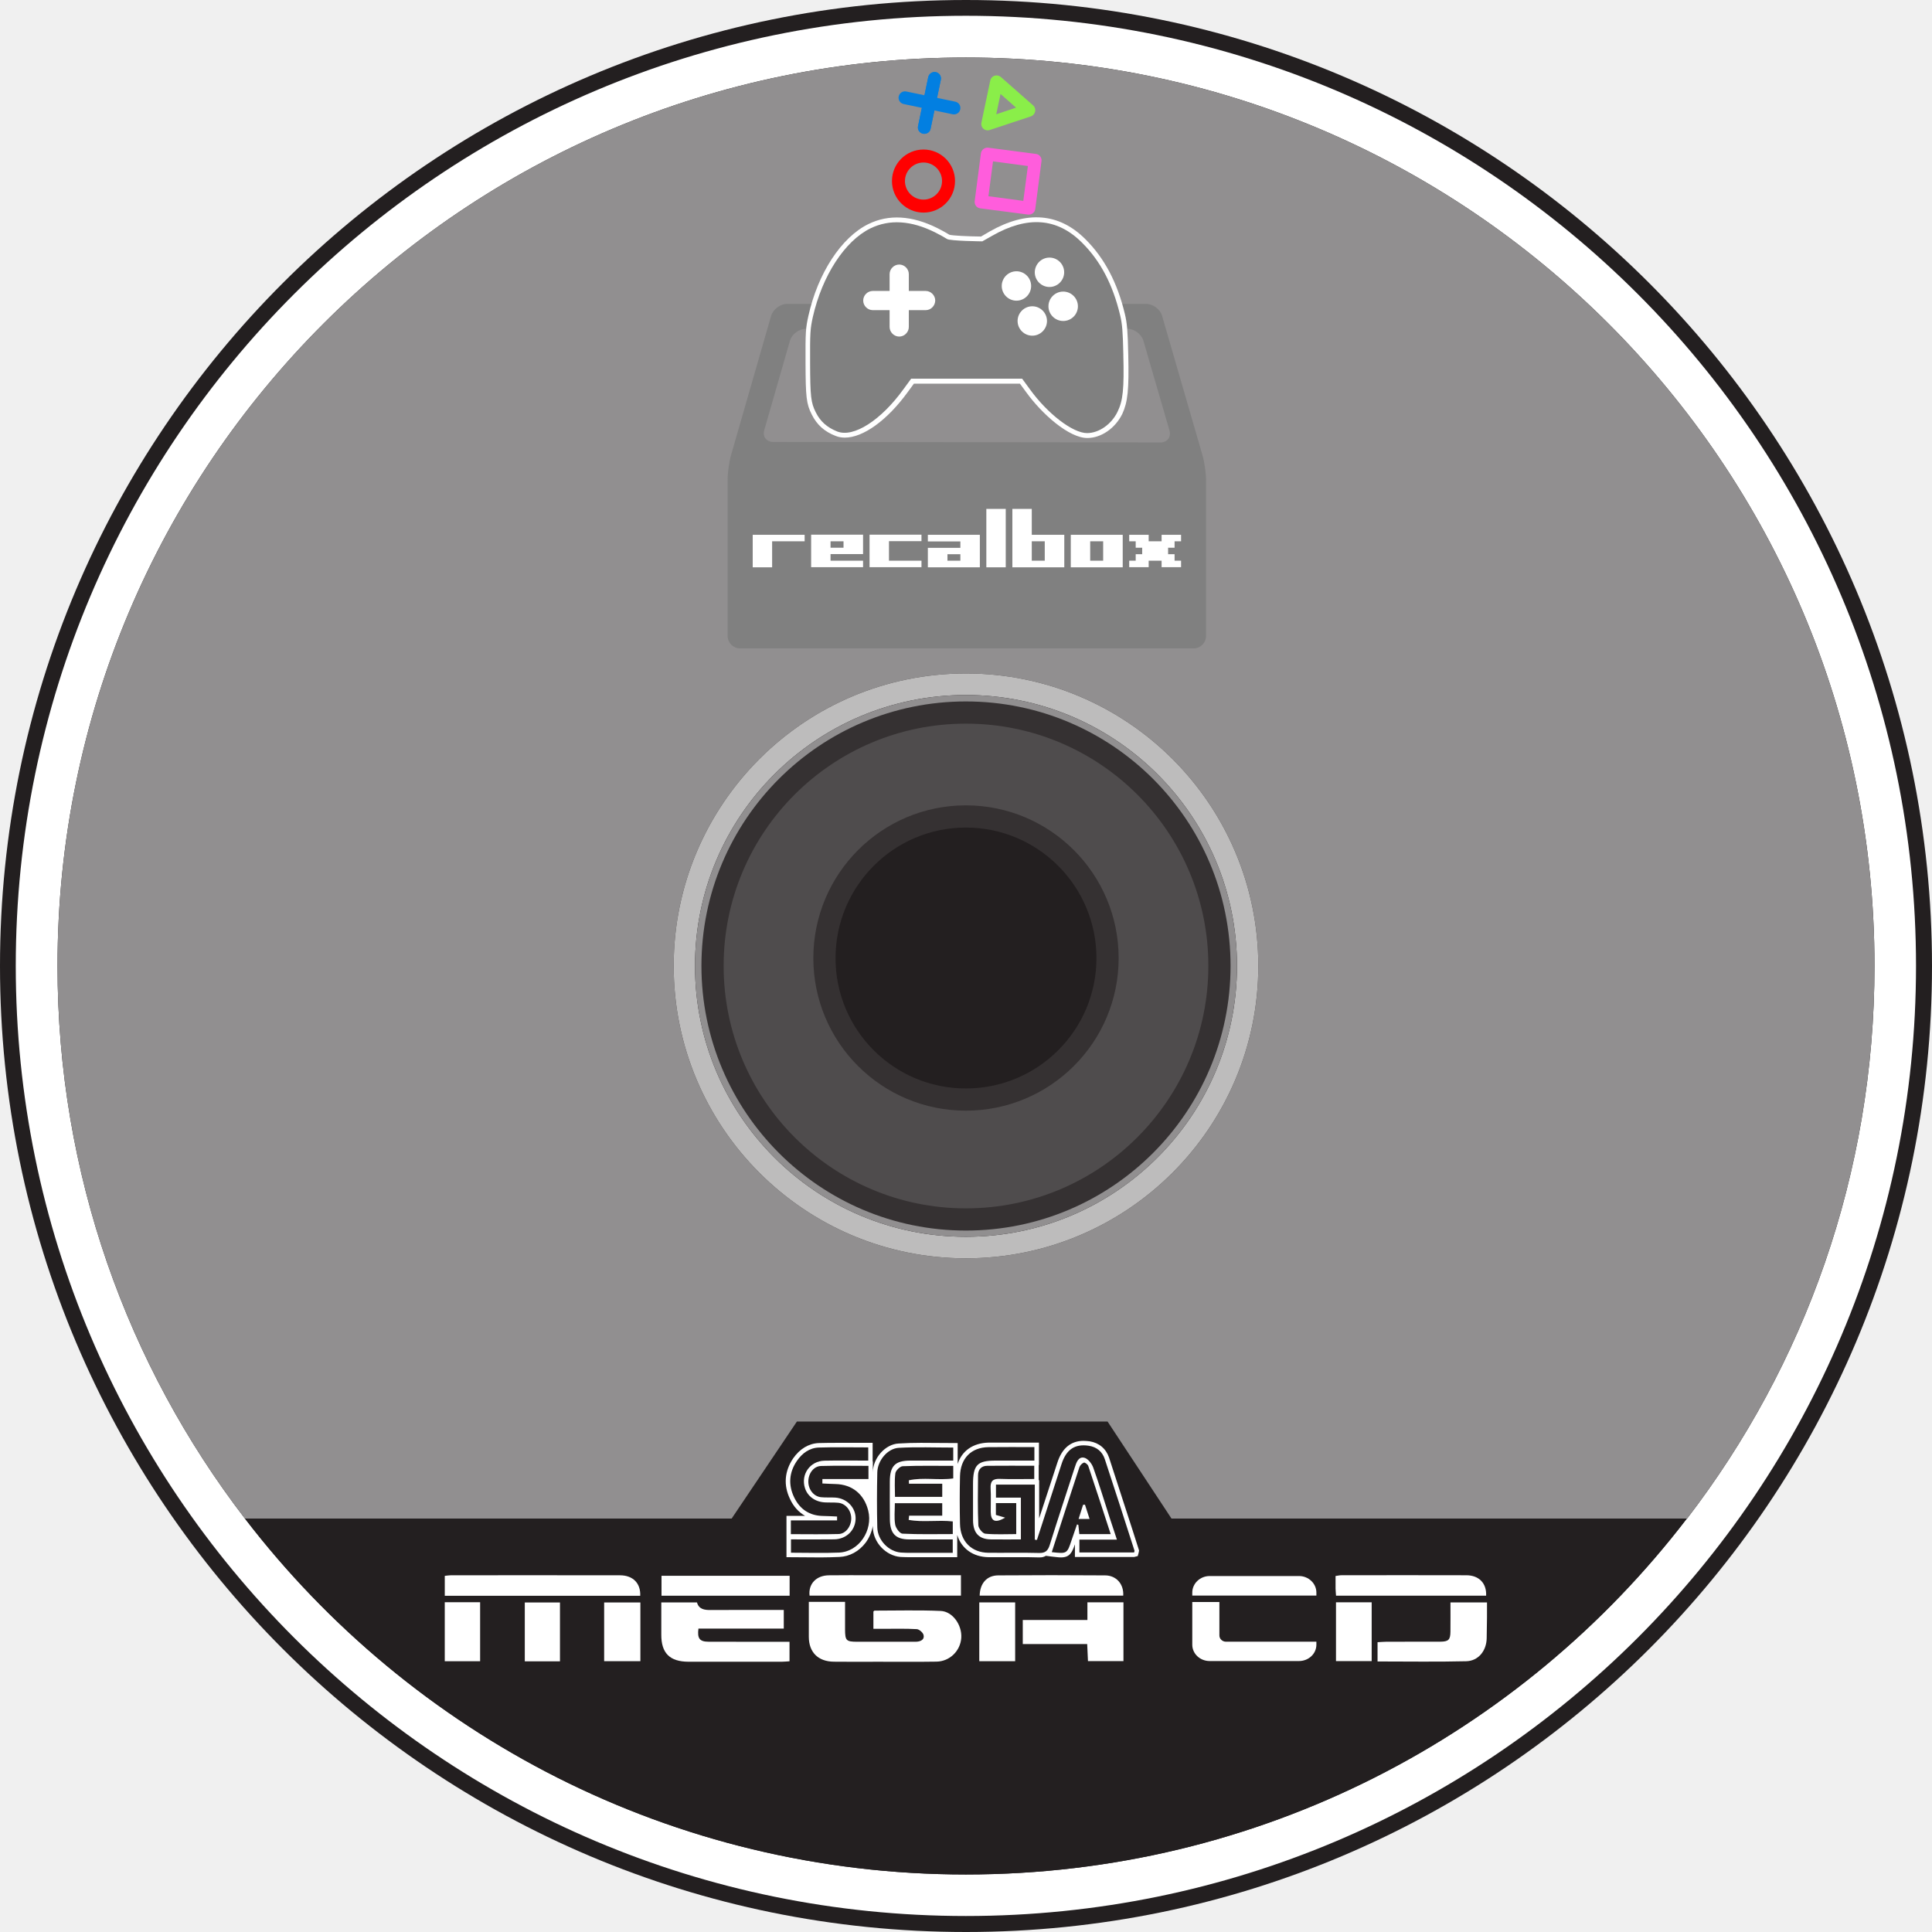
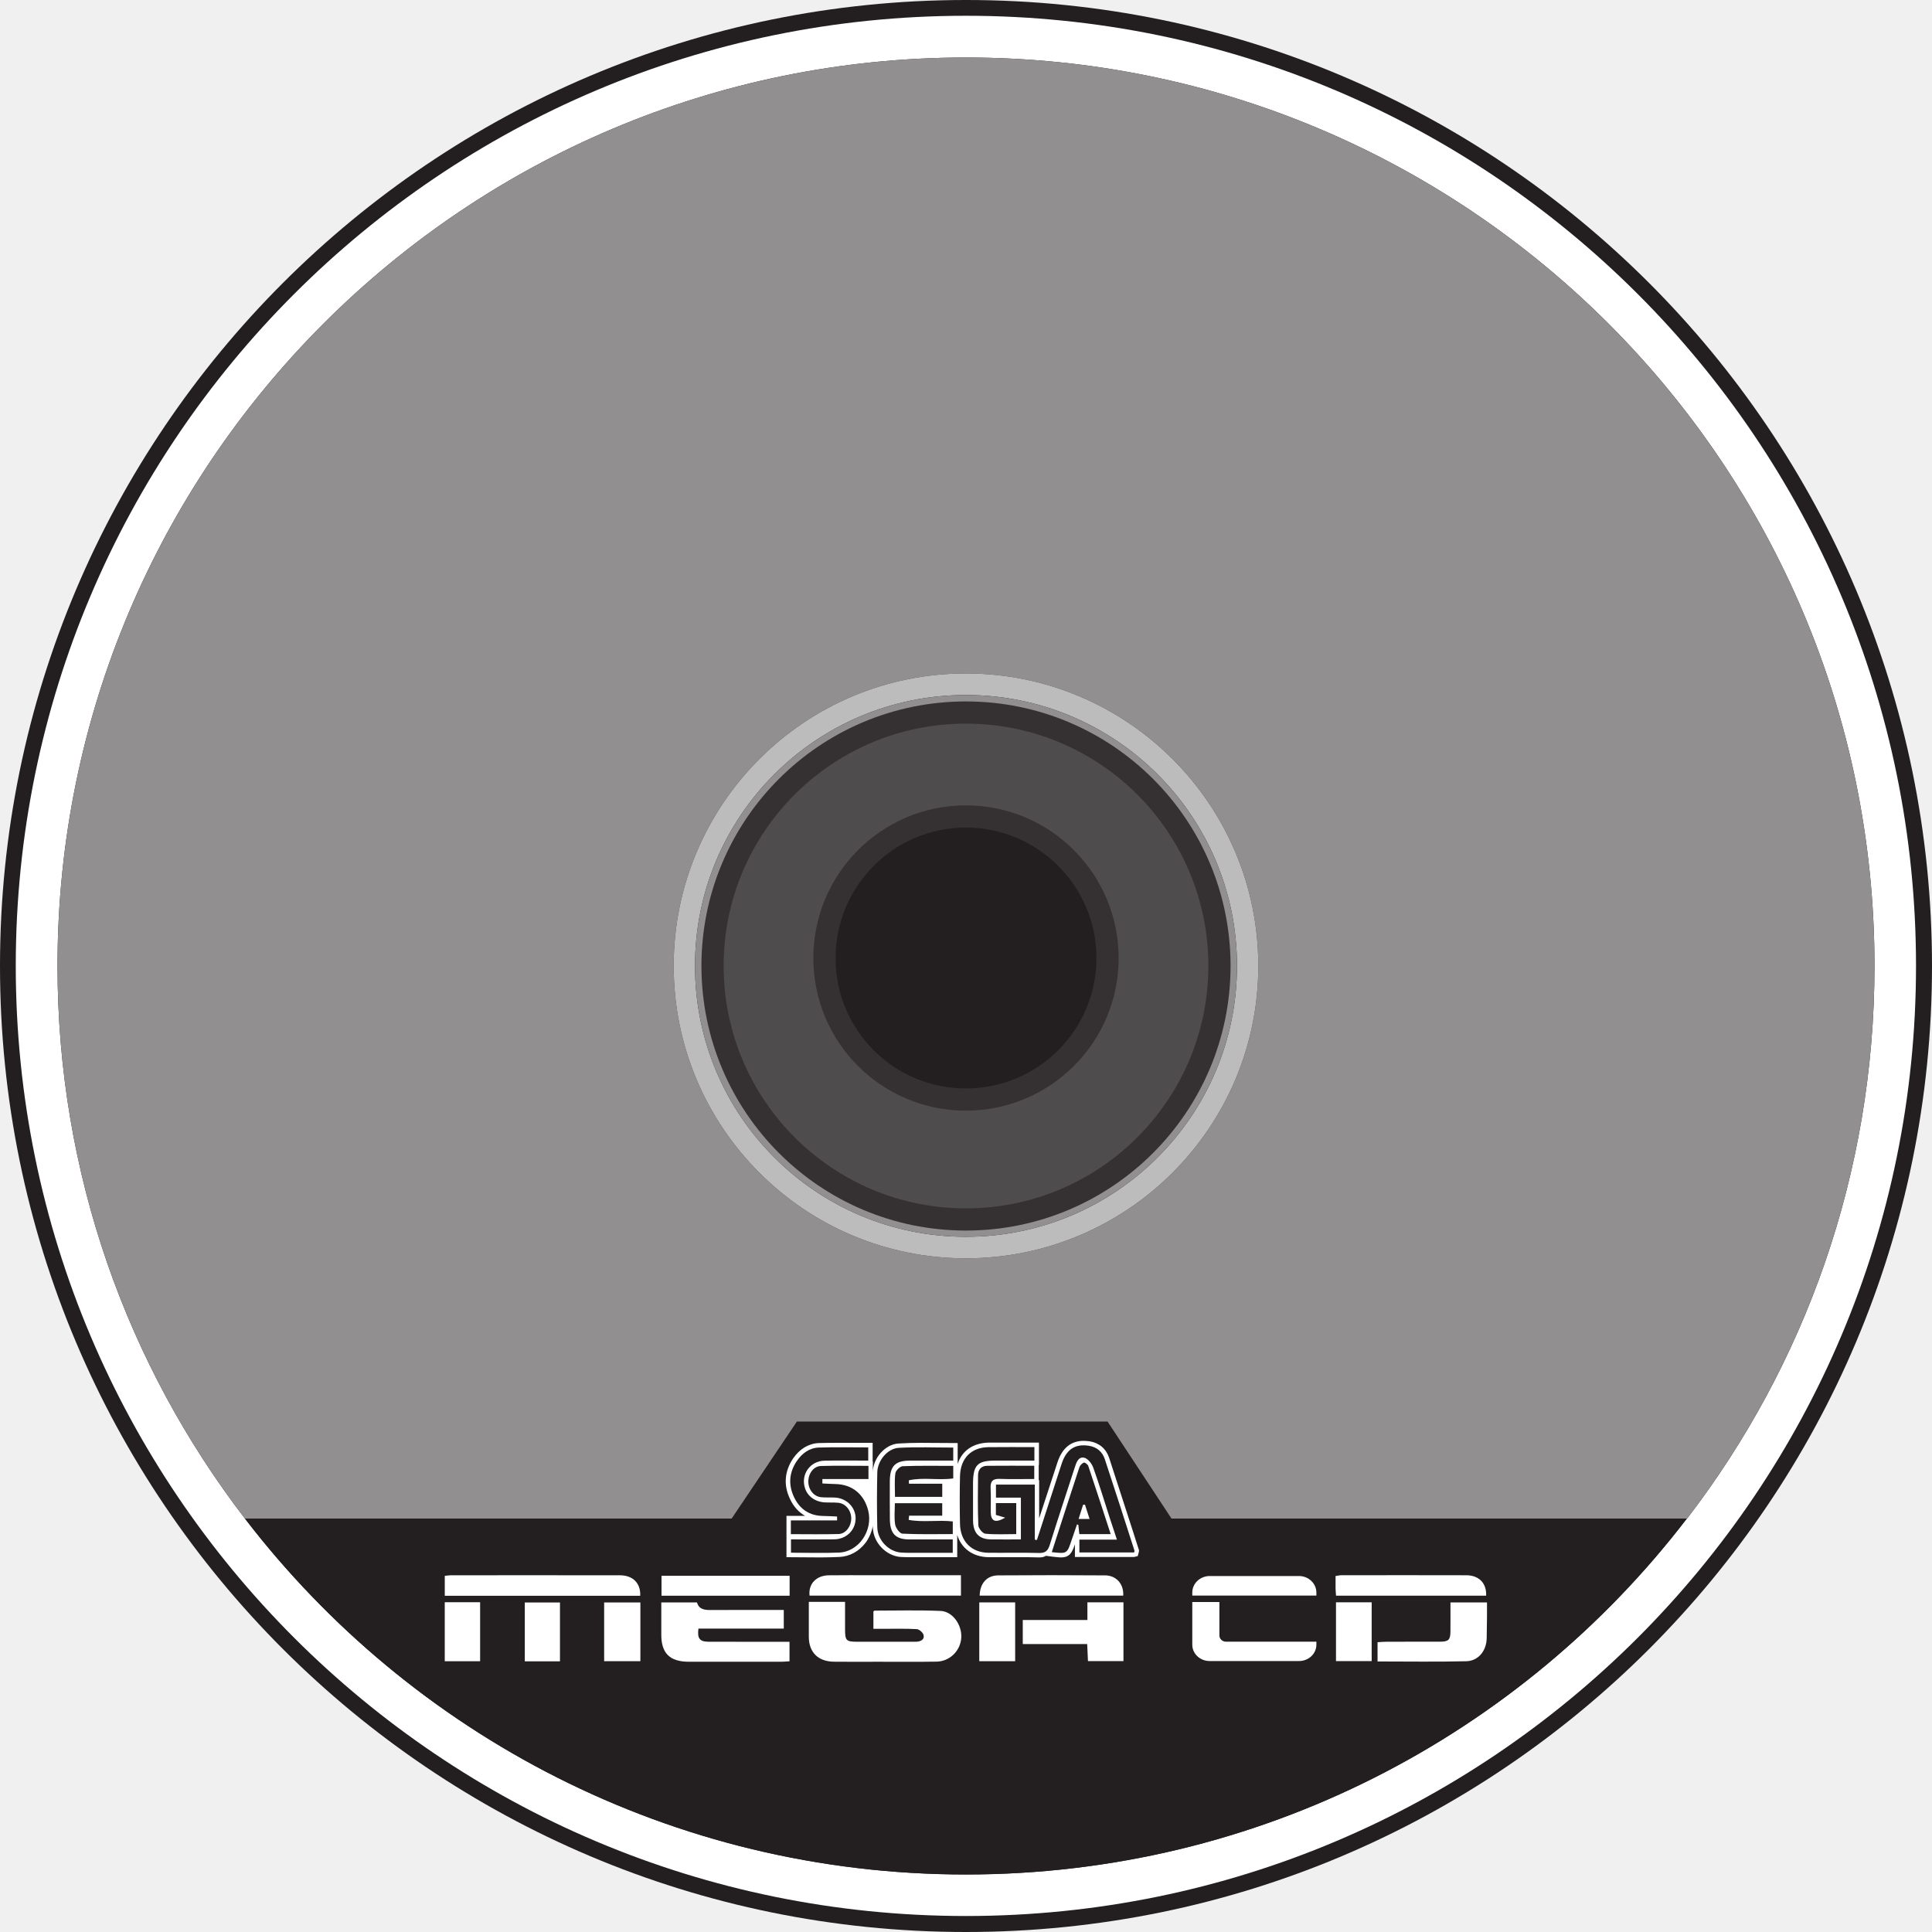
<svg xmlns="http://www.w3.org/2000/svg" viewBox="0 0 215.025 215.025" height="215.025" width="215.025" xml:space="preserve" version="1.1" id="svg2">
  <defs id="defs6">
    <clipPath id="clipPath16" clipPathUnits="userSpaceOnUse">
      <path id="path18" d="m 0,172.02 172.02,0 L 172.02,0 0,0 0,172.02 Z" />
    </clipPath>
    <pattern y="0" x="0" height="6" width="6" patternUnits="userSpaceOnUse" id="EMFhbasepattern" />
  </defs>
  <g transform="matrix(1.25,0,0,-1.25,0,215.025)" id="g10">
    <g id="g12">
      <g clip-path="url(#clipPath16)" id="g14">
        <g transform="translate(172.0199,86.0099)" id="g20">
          <path id="path22" style="fill:#231f20;fill-opacity:1;fill-rule:nonzero;stroke:none" d="m 0,0 c 0,47.502 -38.508,86.01 -86.01,86.01 -47.502,0 -86.01,-38.508 -86.01,-86.01 0,-47.502 38.508,-86.01 86.01,-86.01 C -38.508,-86.01 0,-47.502 0,0" />
        </g>
        <g transform="translate(150.1937,36.812)" id="g24">
          <path id="path26" style="fill:#ffffff;fill-opacity:1;fill-rule:nonzero;stroke:none" d="m 0,0 c -14.768,-19.276 -38.038,-31.691 -64.194,-31.691 -26.156,0 -49.405,12.415 -64.193,31.691 -10.459,13.622 -16.686,30.683 -16.686,49.208 0,44.68 36.219,80.879 80.879,80.879 44.681,0 80.9,-36.199 80.9,-80.879 C 16.706,30.683 10.478,13.622 0.02,0 L 0,0 Z m -64.194,133.804 c -46.716,0 -84.596,-37.879 -84.596,-84.596 0,-46.717 37.88,-84.596 84.596,-84.596 46.737,0 84.597,37.879 84.597,84.596 0,46.717 -37.86,84.596 -84.597,84.596" />
        </g>
        <g transform="translate(150.1937,36.812)" id="g28">
          <path id="path30" style="fill:#231f20;fill-opacity:1;fill-rule:nonzero;stroke:none" d="m 0,0 c -14.768,-19.276 -38.038,-31.691 -64.194,-31.691 -26.156,0 -49.405,12.415 -64.193,31.691 l 43.336,0 5.812,8.64 27.659,0 L -45.887,0 0,0 Z" />
        </g>
        <g transform="translate(86.0001,59.9826)" id="g32">
          <path id="path34" style="fill:#918f90;fill-opacity:1;fill-rule:nonzero;stroke:none" d="m 0,0 c -14.373,0 -26.017,11.664 -26.017,26.037 0,14.373 11.644,26.037 26.017,26.037 14.373,0 26.037,-11.664 26.037,-26.037 C 26.037,11.664 14.373,0 0,0 m 0,106.917 c -44.661,0 -80.88,-36.199 -80.88,-80.88 0,-18.524 6.228,-35.586 16.686,-49.208 l 43.337,0 5.812,8.64 27.658,0 5.694,-8.64 45.906,0 c 10.459,13.622 16.686,30.684 16.686,49.208 0,44.681 -36.218,80.88 -80.899,80.88" />
        </g>
        <g transform="translate(86.0001,61.9003)" id="g36">
          <path id="path38" style="fill:#bdbcbc;fill-opacity:1;fill-rule:nonzero;stroke:none" d="m 0,0 c -13.325,0 -24.12,10.795 -24.12,24.12 0,13.325 10.795,24.119 24.12,24.119 13.325,0 24.139,-10.794 24.139,-24.119 C 24.139,10.795 13.325,0 0,0 m 0,50.157 c -14.373,0 -26.017,-11.665 -26.017,-26.037 0,-14.373 11.644,-26.038 26.017,-26.038 14.373,0 26.037,11.665 26.037,26.038 0,14.372 -11.664,26.037 -26.037,26.037" />
        </g>
        <g transform="translate(86.0001,63.4424)" id="g40">
          <path id="path42" style="fill:#918f90;fill-opacity:1;fill-rule:nonzero;stroke:none" d="m 0,0 c -12.455,0 -22.558,10.122 -22.558,22.577 0,12.456 10.103,22.558 22.558,22.558 12.475,0 22.577,-10.102 22.577,-22.558 C 22.577,10.122 12.475,0 0,0 m 0,46.697 c -13.325,0 -24.12,-10.795 -24.12,-24.12 0,-13.325 10.795,-24.119 24.12,-24.119 13.325,0 24.139,10.794 24.139,24.119 0,13.325 -10.814,24.12 -24.139,24.12" />
        </g>
        <g transform="translate(86.0001,74.1182)" id="g44">
          <path id="path46" style="fill:#4f4c4d;fill-opacity:1;fill-rule:nonzero;stroke:none" d="m 0,0 c -6.959,0 -12.594,5.635 -12.594,12.594 0,6.959 5.635,12.613 12.594,12.613 6.959,0 12.613,-5.654 12.613,-12.613 C 12.613,5.635 6.959,0 0,0 m 0,34.459 c -12.455,0 -22.558,-10.102 -22.558,-22.557 0,-12.455 10.103,-22.578 22.558,-22.578 12.475,0 22.577,10.123 22.577,22.578 0,12.455 -10.102,22.557 -22.577,22.557" />
        </g>
        <g transform="translate(86.0001,74.1182)" id="g48">
          <path id="path50" style="fill:none;stroke:#353132;stroke-width:1.977;stroke-linecap:butt;stroke-linejoin:miter;stroke-miterlimit:10;stroke-dasharray:none;stroke-opacity:1" d="m 0,0 c -6.959,0 -12.594,5.635 -12.594,12.594 0,6.959 5.635,12.613 12.594,12.613 6.959,0 12.613,-5.654 12.613,-12.613 C 12.613,5.635 6.959,0 0,0 Z m 0,34.459 c -12.455,0 -22.558,-10.102 -22.558,-22.557 0,-12.455 10.103,-22.578 22.558,-22.578 12.475,0 22.577,10.123 22.577,22.578 0,12.455 -10.102,22.557 -22.577,22.557 z" />
        </g>
        <g transform="translate(77.7656,26.9951)" id="g52">
          <path id="path54" style="fill:#ffffff;fill-opacity:1;fill-rule:nonzero;stroke:none" d="M 0,0 0,1.539 C 0.036,1.57 0.069,1.62 0.101,1.62 2.065,1.62 4.03,1.676 5.99,1.591 7.061,1.543 7.893,0.339 7.824,-0.791 7.755,-1.953 6.806,-2.903 5.62,-2.922 3.875,-2.95 2.13,-2.932 0.385,-2.932 c -1.305,-0.002 -2.608,-0.012 -3.911,0.004 -1.401,0.015 -2.221,0.843 -2.225,2.215 -0.003,1.004 0,2.009 0,3.113 l 1.61,0 1.617,0 c 0,-0.847 -0.003,-1.649 0,-2.449 0.004,-1.005 0.1,-1.102 1.088,-1.103 1.635,-0.001 3.27,-0.001 4.905,0 0.132,0 0.265,-0.004 0.398,0.005 0.379,0.028 0.698,0.211 0.597,0.604 C 4.407,-0.327 4.078,-0.041 3.859,-0.029 2.868,0.028 1.871,-0.001 0.877,0 L 0,0 Z" />
        </g>
        <g transform="translate(69.7852,28.6728)" id="g56">
          <path id="path58" style="fill:#ffffff;fill-opacity:1;fill-rule:nonzero;stroke:none" d="m 0,0 0,-1.657 -7.598,0 c -0.116,-0.885 0.11,-1.166 0.891,-1.17 2.124,-0.009 4.245,-0.003 6.369,-0.004 l 0.849,0 0,-1.737 C 0.28,-4.581 0.046,-4.609 -0.188,-4.609 c -2.765,-0.002 -5.529,-0.006 -8.293,0 -1.674,0.005 -2.431,0.769 -2.424,2.413 0.003,0.94 0,1.878 0,2.868 l 3.177,0 C -7.56,0.061 -7.067,-0.011 -6.497,-0.005 -4.639,0.009 -2.781,0 -0.924,0 L 0,0 Z" />
        </g>
        <g transform="translate(57.0038,29.9354)" id="g60">
          <path id="path62" style="fill:#ffffff;fill-opacity:1;fill-rule:nonzero;stroke:none" d="m 0,0 -17.402,0 0,1.774 c 0.208,0.02 0.378,0.053 0.549,0.053 5.016,0.002 10.034,0.006 15.05,-0.002 C -0.649,1.824 0.05,1.114 0,0" />
        </g>
        <g transform="translate(96.8196,27.7806)" id="g64">
          <path id="path66" style="fill:#ffffff;fill-opacity:1;fill-rule:nonzero;stroke:none" d="m 0,0 0,1.571 3.21,0 0,-5.234 -3.16,0 c -0.022,0.485 -0.043,0.957 -0.069,1.521 l -5.736,0 0,2.142 L 0,0 Z" />
        </g>
        <g transform="translate(122.6536,24.0881)" id="g68">
          <path id="path70" style="fill:#ffffff;fill-opacity:1;fill-rule:nonzero;stroke:none" d="M 0,0 0,1.715 C 0.289,1.73 0.545,1.755 0.801,1.757 2.394,1.761 3.985,1.754 5.577,1.761 6.316,1.765 6.482,1.927 6.489,2.645 6.498,3.498 6.492,4.35 6.492,5.257 l 3.253,0 C 9.745,4.817 9.748,4.369 9.744,3.921 9.739,3.307 9.727,2.691 9.717,2.077 9.702,0.965 8.989,0.046 7.894,0.02 5.292,-0.043 2.686,0 0,0" />
        </g>
        <g transform="translate(72.0808,29.9512)" id="g72">
          <path id="path74" style="fill:#ffffff;fill-opacity:1;fill-rule:nonzero;stroke:none" d="m 0,0 c -0.117,1.036 0.588,1.79 1.706,1.808 1.282,0.02 2.566,0.005 3.847,0.005 l 7.098,0 0.828,0 L 13.479,0 0,0 Z" />
        </g>
        <g transform="translate(132.3206,29.9436)" id="g76">
          <path id="path78" style="fill:#ffffff;fill-opacity:1;fill-rule:nonzero;stroke:none" d="m 0,0 -13.363,0 c -0.016,0.24 -0.038,0.431 -0.042,0.623 -0.005,0.368 -0.001,0.736 -0.001,1.131 0.217,0.03 0.365,0.067 0.512,0.067 C -9.181,1.825 -5.47,1.832 -1.757,1.82 -0.637,1.817 0.054,1.106 0,0" />
        </g>
        <g transform="translate(87.2282,29.9486)" id="g80">
          <path id="path82" style="fill:#ffffff;fill-opacity:1;fill-rule:nonzero;stroke:none" d="M 0,0 C 0.02,1.09 0.634,1.796 1.644,1.804 4.822,1.828 8,1.828 11.178,1.803 12.179,1.795 12.844,1.012 12.781,0 L 0,0 Z" />
        </g>
        <path id="path84" style="fill:#ffffff;fill-opacity:1;fill-rule:nonzero;stroke:none" d="m 58.899,31.716 11.407,0 0,-1.774 -11.407,0 0,1.774 z" />
        <path id="path86" style="fill:#ffffff;fill-opacity:1;fill-rule:nonzero;stroke:none" d="m 53.792,29.341 3.226,0 0,-5.228 -3.226,0 0,5.228 z" />
        <path id="path88" style="fill:#ffffff;fill-opacity:1;fill-rule:nonzero;stroke:none" d="m 39.6,29.362 3.149,0 0,-5.253 -3.149,0 0,5.253 z" />
        <path id="path90" style="fill:#ffffff;fill-opacity:1;fill-rule:nonzero;stroke:none" d="m 87.192,29.346 3.195,0 0,-5.235 -3.195,0 0,5.235 z" />
        <path id="path92" style="fill:#ffffff;fill-opacity:1;fill-rule:nonzero;stroke:none" d="m 49.858,24.1 -3.132,0 0,5.24 3.132,0 0,-5.24 z" />
        <path id="path94" style="fill:#ffffff;fill-opacity:1;fill-rule:nonzero;stroke:none" d="m 118.953,29.355 3.177,0 0,-5.235 -3.177,0 0,5.235 z" />
        <g transform="translate(117.2073,30.2237)" id="g96">
          <path id="path98" style="fill:#ffffff;fill-opacity:1;fill-rule:nonzero;stroke:none" d="m 0,0 0,-0.269 -11.05,0 0,0.269 c 0,0.807 0.698,1.471 1.546,1.471 l 7.957,0 C -0.698,1.471 0,0.807 0,0" />
        </g>
        <g transform="translate(117.2073,25.8474)" id="g100">
          <path id="path102" style="fill:#ffffff;fill-opacity:1;fill-rule:nonzero;stroke:none" d="m 0,0 0,-0.269 c 0,-0.807 -0.698,-1.453 -1.547,-1.453 l -7.957,0 c -0.848,0 -1.546,0.646 -1.546,1.453 l 0,3.802 2.414,0 0,-2.977 C -8.636,0.251 -8.372,0 -8.051,0 L 0,0 Z" />
        </g>
        <g transform="translate(101.4207,33.9651)" id="g104">
          <path id="path106" style="fill:#ffffff;fill-opacity:1;fill-rule:nonzero;stroke:none" d="m 0,0 -0.039,-0.198 -0.08,-0.296 -0.316,-0.079 -5.278,0 0,1.127 c -0.257,-0.752 -0.475,-1.167 -1.246,-1.167 -0.218,0 -0.494,0.04 -0.85,0.079 l -0.455,0.06 -0.039,0 C -8.481,-0.573 -8.62,-0.613 -8.857,-0.613 l -0.059,0 c -0.574,0.02 -1.147,0.02 -1.72,0.02 l -2.768,0 c -1.384,0.02 -2.412,0.771 -2.788,1.977 l 0,-1.977 -4.112,0 c -0.296,0 -0.613,0 -0.929,0.02 -1.305,0.099 -2.432,1.285 -2.471,2.609 l 0,0.158 c -0.099,-0.533 -0.317,-1.047 -0.633,-1.482 -0.593,-0.791 -1.443,-1.246 -2.353,-1.285 -0.553,-0.02 -1.087,-0.04 -1.641,-0.04 l -3.064,0.02 0,3.677 1.661,0 c -0.554,0.317 -1.028,0.811 -1.345,1.503 -0.593,1.225 -0.494,2.471 0.277,3.618 0.593,0.85 1.384,1.324 2.274,1.364 0.613,0.02 1.206,0.02 1.819,0.02 l 2.985,0 0,-1.661 0.02,0 0,-0.949 c 0.019,1.265 1.107,2.491 2.293,2.55 0.652,0.04 1.305,0.06 1.977,0.06 l 3.282,-0.02 0,-1.859 c 0.375,1.167 1.364,1.859 2.728,1.898 l 2.847,0 1.661,0 0,-1.996 -0.02,0 0,-1.345 0.039,0 0,-3.4 1.622,4.962 c 0.415,1.285 1.206,1.937 2.332,1.937 0.159,0 0.337,-0.019 0.534,-0.039 0.85,-0.138 1.463,-0.652 1.74,-1.463 0.692,-2.116 1.364,-4.231 2.056,-6.346 L 0,0 Z" />
        </g>
        <g transform="translate(100.9803,33.7958)" id="g108">
          <path id="path110" style="fill:#231f20;fill-opacity:1;fill-rule:nonzero;stroke:none" d="m 0,0 -4.875,0 0,1.14 3.341,0 C -1.777,1.875 -1.978,2.473 -2.172,3.074 -2.657,4.57 -3.11,6.079 -3.642,7.556 -3.771,7.914 -4.119,8.357 -4.437,8.431 -4.972,8.555 -5.146,8 -5.295,7.54 -6.036,5.247 -6.799,2.962 -7.516,0.661 -7.684,0.12 -7.93,-0.062 -8.474,-0.048 c -1.496,0.041 -2.993,0.004 -4.49,0.018 -1.516,0.013 -2.508,1.005 -2.541,2.575 -0.03,1.413 -0.032,2.829 0.001,4.242 0.037,1.594 0.996,2.564 2.528,2.586 1.349,0.019 2.698,0.004 4.095,0.004 l 0,-1.2 c -1.159,0 -2.312,-10e-4 -3.465,0 -1.626,0 -1.999,-0.393 -2,-2.107 0,-1.067 -0.004,-2.134 0.002,-3.201 0.006,-1.142 0.526,-1.698 1.6,-1.709 0.872,-0.01 1.745,-0.002 2.661,-0.002 l 0,3.722 -2.219,0 0,1.158 3.458,0 0,-4.904 c 0.063,-0.007 0.126,-0.014 0.189,-0.022 0.732,2.254 1.464,4.508 2.194,6.763 0.417,1.289 1.185,1.813 2.424,1.623 0.689,-0.106 1.2,-0.508 1.425,-1.19 C -1.716,5.601 -0.847,2.884 0.028,0.169 0.042,0.129 0.014,0.074 0,0" />
        </g>
        <g transform="translate(70.4271,33.7709)" id="g112">
          <path id="path114" style="fill:#231f20;fill-opacity:1;fill-rule:nonzero;stroke:none" d="m 0,0 0,1.187 c 1.301,0 2.576,-0.014 3.851,0.004 1.068,0.016 1.865,0.79 1.903,1.804 C 5.792,3.986 5.003,4.834 3.954,4.907 3.527,4.937 3.096,4.896 2.672,4.942 2.02,5.012 1.544,5.627 1.545,6.338 c 0,0.721 0.471,1.364 1.129,1.384 1.395,0.04 2.791,0.012 4.224,0.012 l 0,-1.174 -2.122,0 -1.979,0 C 2.796,6.428 2.795,6.297 2.794,6.165 3.185,6.147 3.575,6.123 3.967,6.114 5.441,6.08 6.506,5.221 6.873,3.762 7.322,1.981 6.043,0.085 4.283,0.012 2.886,-0.046 1.485,0 0,0" />
        </g>
        <g transform="translate(70.4155,35.4234)" id="g116">
          <path id="path118" style="fill:#231f20;fill-opacity:1;fill-rule:nonzero;stroke:none" d="m 0,0 0,1.226 4.115,0 c 0,0.115 10e-4,0.23 10e-4,0.345 C 3.697,1.588 3.277,1.613 2.857,1.62 1.679,1.64 0.803,2.204 0.287,3.289 -0.239,4.394 -0.159,5.501 0.535,6.516 1.01,7.213 1.666,7.685 2.493,7.711 3.939,7.758 5.387,7.724 6.891,7.724 l 0,-1.176 C 5.592,6.548 4.292,6.57 2.994,6.542 1.704,6.514 0.867,5.311 1.257,4.098 1.491,3.368 2.159,2.879 3.017,2.828 3.42,2.804 3.826,2.834 4.227,2.793 4.877,2.727 5.37,2.114 5.377,1.413 5.385,0.713 4.893,0.03 4.258,0.012 2.863,-0.027 1.465,0 0,0" />
        </g>
        <g transform="translate(84.8743,43.1325)" id="g120">
          <path id="path122" style="fill:#231f20;fill-opacity:1;fill-rule:nonzero;stroke:none" d="m 0,0 0,-1.16 c -1.286,0 -2.56,10e-4 -3.834,0 -1.339,-0.002 -1.805,-0.475 -1.814,-1.861 -0.007,-1.116 -0.003,-2.232 0.005,-3.347 0.01,-1.288 0.504,-1.807 1.719,-1.81 1.277,-0.004 2.554,-10e-4 3.879,-10e-4 l 0,-1.191 c -0.953,0 -1.891,-0.002 -2.83,10e-4 -0.593,10e-4 -1.188,-0.02 -1.779,0.022 -1.089,0.077 -2.079,1.095 -2.108,2.234 -0.04,1.635 -0.037,3.272 0,4.908 0.024,1.047 0.908,2.125 1.909,2.181 C -3.251,0.066 -1.641,0 0,0" />
        </g>
        <g transform="translate(96.0341,36.7741)" id="g124">
          <path id="path126" style="fill:#231f20;fill-opacity:1;fill-rule:nonzero;stroke:none" d="M 0,0 0.98,0 C 0.827,0.473 0.698,0.873 0.569,1.274 0.512,1.271 0.456,1.267 0.4,1.264 0.277,0.876 0.154,0.488 0,0 M -2.387,-2.952 C -1.56,-0.397 -0.756,2.103 0.068,4.596 0.126,4.773 0.308,4.96 0.473,5.02 0.564,5.053 0.818,4.858 0.865,4.716 1.537,2.718 2.186,0.712 2.859,-1.349 l -2.793,0 c -0.031,0.296 -0.059,0.56 -0.086,0.824 -0.04,0.014 -0.08,0.029 -0.12,0.043 -0.159,-0.462 -0.322,-0.924 -0.477,-1.388 -0.409,-1.232 -0.408,-1.232 -1.77,-1.082" />
        </g>
        <g transform="translate(89.4953,36.8941)" id="g128">
          <path id="path130" style="fill:#231f20;fill-opacity:1;fill-rule:nonzero;stroke:none" d="m 0,0 c -0.357,0.105 -0.57,0.167 -0.824,0.241 l 0,1.054 1.811,0 0,-2.761 c -0.926,0 -1.846,-0.053 -2.755,0.035 -0.236,0.023 -0.607,0.478 -0.619,0.749 -0.062,1.486 -0.043,2.976 -0.026,4.465 0.006,0.522 0.312,0.828 0.816,0.832 1.375,0.014 2.751,0.005 4.189,0.005 l 0,-1.18 C 1.557,3.44 0.541,3.411 -0.472,3.45 -1.093,3.475 -1.333,3.248 -1.294,2.593 -1.252,1.9 -1.291,1.203 -1.283,0.509 -1.273,-0.32 -0.89,-0.52 0,0" />
        </g>
        <g transform="translate(80.905,36.6941)" id="g132">
          <path id="path134" style="fill:#231f20;fill-opacity:1;fill-rule:nonzero;stroke:none" d="m 0,0 c 1.278,-0.238 2.603,0.011 3.928,-0.139 l 0,-1.125 c -1.516,0 -3.002,-0.037 -4.484,0.037 -0.236,0.012 -0.59,0.495 -0.644,0.806 -0.103,0.597 -0.03,1.228 -0.03,1.908 l 4.218,0 0,-1.113 -2.949,0 C 0.026,0.249 0.013,0.125 0,0" />
        </g>
        <g transform="translate(84.8746,41.503)" id="g136">
          <path id="path138" style="fill:#231f20;fill-opacity:1;fill-rule:nonzero;stroke:none" d="m 0,0 0,-1.118 c -1.315,-0.187 -2.664,0.119 -3.956,-0.167 0.004,-0.102 0.009,-0.205 0.013,-0.307 l 2.963,0 0,-1.169 -4.206,0 c 0,0.686 -0.059,1.401 0.031,2.095 0.032,0.249 0.419,0.627 0.655,0.636 C -3.013,0.029 -1.523,0 0,0" />
        </g>
      </g>
    </g>
  </g>
-   <path id="path3403" d="m 102.785,23.661 c -1.927,0 -3.513,-1.565 -3.513,-3.513 0,-1.941 1.572,-3.506 3.513,-3.506 1.927,0 3.506,1.565 3.506,3.506 0,1.948 -1.565,3.513 -3.506,3.513 z m 0,-5.574 c -1.14,0 -2.068,0.928 -2.068,2.061 0,1.14 0.928,2.068 2.068,2.068 1.133,0 2.061,-0.928 2.061,-2.068 0,-1.133 -0.928,-2.061 -2.061,-2.061 z" style="fill:#ff0000;fill-opacity:1;fill-rule:nonzero;stroke:none" />
-   <path id="path3405" d="m 114.514,23.881 -0.099,0 -5.319,-0.694 c -0.198,-0.028 -0.361,-0.12 -0.475,-0.276 -0.113,-0.149 -0.163,-0.347 -0.142,-0.524 l 0.694,-5.326 c 0.057,-0.39 0.418,-0.666 0.807,-0.623 l 5.326,0.694 c 0.191,0.028 0.361,0.12 0.467,0.276 0.113,0.149 0.17,0.347 0.142,0.524 l -0.694,5.326 c -0.043,0.361 -0.347,0.623 -0.708,0.623 z m -4.505,-2.04 3.881,0.517 0.51,-3.881 -3.881,-0.517 -0.51,3.881 z" style="fill:#ff5ddc;fill-opacity:1;fill-rule:nonzero;stroke:none" />
-   <path id="path3407" d="m 102.877,14.893 c -0.05,0 -0.092,0 -0.149,-0.014 -0.39,-0.078 -0.637,-0.453 -0.552,-0.843 l 1.133,-5.447 c 0.085,-0.39 0.46,-0.637 0.85,-0.56 0.382,0.085 0.637,0.46 0.552,0.85 l -1.14,5.447 c -0.05,0.333 -0.361,0.567 -0.694,0.567 z" style="fill:#027fe1;fill-opacity:1;fill-rule:nonzero;stroke:none" />
-   <path id="path3409" d="m 102.877,14.893 c -0.05,0 -0.092,0 -0.149,-0.014 -0.39,-0.078 -0.637,-0.453 -0.552,-0.843 l 1.133,-5.447 c 0.085,-0.39 0.46,-0.637 0.85,-0.56 0.382,0.085 0.637,0.46 0.552,0.85 l -1.14,5.447 c -0.05,0.333 -0.361,0.567 -0.694,0.567 z" style="fill:#027fe1;fill-opacity:1;fill-rule:nonzero;stroke:none" />
-   <path id="path3411" d="m 106.178,12.732 c -0.05,0 -0.092,0 -0.149,-0.014 l -5.454,-1.14 c -0.382,-0.078 -0.637,-0.453 -0.552,-0.843 0.085,-0.39 0.46,-0.637 0.85,-0.552 l 5.447,1.133 c 0.39,0.085 0.637,0.46 0.552,0.85 -0.064,0.333 -0.361,0.567 -0.694,0.567 z" style="fill:#027fe1;fill-opacity:1;fill-rule:nonzero;stroke:none" />
-   <path id="path3413" d="m 109.924,14.51 c -0.177,0 -0.347,-0.071 -0.475,-0.184 -0.191,-0.163 -0.276,-0.432 -0.22,-0.68 l 0.985,-4.689 c 0.057,-0.248 0.234,-0.453 0.475,-0.524 0.234,-0.085 0.51,-0.028 0.708,0.142 l 3.591,3.159 c 0.191,0.17 0.276,0.432 0.22,0.68 -0.057,0.248 -0.234,0.46 -0.475,0.538 l -4.575,1.516 c -0.092,0.028 -0.163,0.043 -0.234,0.043 z m 1.431,-4.051 -0.475,2.259 2.203,-0.737 -1.728,-1.523 z" style="fill:#8aee49;fill-opacity:1;fill-rule:nonzero;stroke:none" />
-   <path id="path3415" d="m 133.843,50.703 -4.505,-15.547 c -0.205,-0.737 -1.013,-1.332 -1.778,-1.332 l -39.961,0 c -0.765,0 -1.551,0.595 -1.778,1.332 l -4.448,15.462 c -0.212,0.737 -0.39,1.955 -0.39,2.72 l 0,17.445 c 0,0.758 0.623,1.381 1.388,1.381 l 50.471,0 c 0.765,0 1.388,-0.623 1.388,-1.381 l 0,-17.367 c 0,-0.758 -0.177,-1.983 -0.39,-2.713 z m -4.696,-1.459 -43.084,-0.057 c -0.765,0 -1.225,-0.595 -0.999,-1.332 l 2.854,-9.93 c 0.205,-0.73 1.013,-1.332 1.778,-1.332 l 35.789,0 c 0.758,0 1.565,0.602 1.771,1.332 l 2.904,9.987 c 0.205,0.737 -0.255,1.332 -1.013,1.332 z" style="fill:#808080;fill-opacity:1;fill-rule:nonzero;stroke:none" />
-   <path id="path3417" d="m 85.935,63.14 -2.16,0 0,-3.619 5.779,0 0,0.722 -3.619,0 0,2.897 0,0 z" style="fill:#ffffff;fill-opacity:1;fill-rule:nonzero;stroke:none" />
-   <path id="path3419" d="m 92.437,62.404 3.619,0 0,0.722 -5.779,0 0,-3.619 5.779,0 0,2.16 -3.619,0 0,0.737 z m 0,-1.445 1.445,0 0,-0.715 -1.445,0 0,0.715 z" style="fill:#ffffff;fill-opacity:1;fill-rule:nonzero;stroke:none" />
-   <path id="path3421" d="m 98.939,62.404 3.619,0 0,0.722 -5.779,0 0,-3.619 5.779,0 0,0.722 -3.619,0 0,2.174 z" style="fill:#ffffff;fill-opacity:1;fill-rule:nonzero;stroke:none" />
-   <path id="path3423" d="m 103.267,59.521 5.787,0 0,3.619 -5.787,0 0,-2.167 3.619,0 0,-0.715 -3.619,0 0,-0.737 z m 2.181,2.883 1.438,0 0,-0.722 -1.438,0 0,0.722 z" style="fill:#ffffff;fill-opacity:1;fill-rule:nonzero;stroke:none" />
-   <path id="path3425" d="m 109.776,56.638 2.16,0 0,6.502 -2.16,0 0,-6.502 z" style="fill:#ffffff;fill-opacity:1;fill-rule:nonzero;stroke:none" />
-   <path id="path3427" d="m 112.673,56.638 2.16,0 0,2.883 3.619,0 0,3.619 -5.779,0 0,-6.502 z m 2.16,5.765 1.445,0 0,-2.16 -1.445,0 0,2.16 z" style="fill:#ffffff;fill-opacity:1;fill-rule:nonzero;stroke:none" />
-   <path id="path3429" d="m 119.174,59.521 5.78,0 0,3.619 -5.78,0 0,-3.619 z m 2.16,2.883 1.445,0 0,-2.16 -1.445,0 0,2.16 z" style="fill:#ffffff;fill-opacity:1;fill-rule:nonzero;stroke:none" />
-   <path id="path3431" d="m 126.399,61.681 0.722,0 0,-0.722 -0.722,0 0,-0.715 -0.722,0 0,-0.722 2.167,0 0,0.722 1.438,0 0,-0.722 2.167,0 0,0.722 -0.722,0 0,0.715 -0.722,0 0,0.722 0.722,0 0,0.722 0.722,0 0,0.722 -2.167,0 0,-0.722 -1.438,0 0,0.722 -2.167,0 0,-0.722 0.722,0 0,-0.722 z" style="fill:#ffffff;fill-opacity:1;fill-rule:nonzero;stroke:none" />
-   <path id="path3433" d="m 125.57,39.47 c -0.057,-2.635 -0.127,-3.485 -0.375,-4.526 -0.836,-3.492 -2.274,-6.226 -4.413,-8.343 -2.925,-2.911 -6.502,-3.187 -10.638,-0.836 l -0.956,0.56 c -1.466,-0.014 -3.159,-0.099 -3.52,-0.198 -0.276,-0.177 -0.885,-0.51 -1.346,-0.744 -2.826,-1.402 -5.404,-1.558 -7.671,-0.446 -3.003,1.466 -5.631,5.475 -6.679,10.22 -0.305,1.374 -0.333,1.799 -0.319,5.213 0.014,3.867 0.092,4.575 0.694,5.765 0.567,1.14 1.409,1.905 2.67,2.387 0.319,0.127 0.652,0.184 1.013,0.184 2.026,0 4.703,-1.905 7.005,-5.078 l 0.68,-0.928 11.8,0 0.68,0.928 c 1.792,2.486 4.795,5.121 6.821,5.121 1.544,0 3.109,-1.084 3.896,-2.691 0.602,-1.317 0.751,-2.677 0.659,-6.587 z" style="fill:#ffffff;fill-opacity:1;fill-rule:nonzero;stroke:none" />
-   <path id="path3435" d="m 125.025,39.484 c -0.057,-2.592 -0.12,-3.414 -0.361,-4.413 -0.815,-3.414 -2.189,-6.035 -4.257,-8.081 -2.755,-2.748 -6.042,-2.996 -9.98,-0.751 l -1.098,0.623 c 0,0 -3.619,-0.043 -3.924,-0.262 -0.212,-0.142 -0.807,-0.475 -1.332,-0.737 -2.677,-1.332 -5.078,-1.48 -7.196,-0.446 -2.861,1.402 -5.369,5.269 -6.41,9.859 -0.29,1.317 -0.319,1.735 -0.305,5.107 0.014,3.782 0.085,4.42 0.637,5.517 0.503,1.013 1.261,1.679 2.387,2.125 l 0,0 c 1.813,0.708 4.866,-1.239 7.373,-4.717 l 0.85,-1.162 12.352,0 0.85,1.162 c 1.983,2.748 4.781,4.894 6.374,4.894 1.317,0 2.72,-0.97 3.4,-2.387 0.595,-1.218 0.737,-2.536 0.637,-6.332 z m -22.006,-4.965 -1.87,0 0,1.87 c 0,0.581 -0.489,1.07 -1.069,1.07 -0.581,0 -1.07,-0.489 -1.07,-1.07 l 0,-1.87 -1.87,0 c -0.581,0 -1.069,-0.489 -1.069,-1.069 0,-0.581 0.489,-1.069 1.069,-1.069 l 1.87,0 0,-1.87 c 0,-0.581 0.489,-1.069 1.07,-1.069 0.581,0 1.069,0.489 1.069,1.069 l 0,1.87 1.87,0 c 0.581,0 1.069,0.489 1.069,1.069 -0.014,0.595 -0.489,1.069 -1.069,1.069 z m 13.783,-5.85 c 0.9,0 1.636,0.73 1.636,1.636 0,0.9 -0.737,1.636 -1.636,1.636 -0.899,0 -1.636,-0.737 -1.636,-1.636 0.014,-0.907 0.737,-1.636 1.636,-1.636 z m -5.312,3.159 c 0,-0.9 0.737,-1.636 1.636,-1.636 0.907,0 1.636,0.737 1.636,1.636 0,0.9 -0.73,1.636 -1.636,1.636 -0.899,0 -1.636,-0.737 -1.636,-1.636 z m 3.4,5.532 c -0.9,0 -1.636,-0.737 -1.636,-1.636 0,-0.9 0.737,-1.636 1.636,-1.636 0.9,0 1.636,0.737 1.636,1.636 0,0.899 -0.737,1.636 -1.636,1.636 z m 3.442,-1.636 c -0.907,0 -1.643,-0.737 -1.643,-1.636 0,-0.9 0.737,-1.636 1.643,-1.636 0.899,0 1.636,0.737 1.636,1.636 0,0.914 -0.737,1.636 -1.636,1.636 z" style="fill:#808080;fill-opacity:1;fill-rule:nonzero;stroke:none" />
  <path id="path3437" d="m 118.02,69.019 0,0 0,0 z" style="fill:#d40000;fill-opacity:1;fill-rule:nonzero;stroke:none" />
  <path id="path3439" d="m 118.02,67.666 0,0 0,0 z" style="fill:#d40000;fill-opacity:1;fill-rule:nonzero;stroke:none" />
  <path id="path3441" d="m 118.02,66.334 0,0 0,0 z" style="fill:#d40000;fill-opacity:1;fill-rule:nonzero;stroke:none" />
  <path id="path3443" d="m 118.02,67 0,0 0,0 z" style="fill:#d40000;fill-opacity:1;fill-rule:nonzero;stroke:none" />
  <path id="path3445" d="m 118.02,69.685 0,0 0,0 z" style="fill:#d40000;fill-opacity:1;fill-rule:nonzero;stroke:none" />
  <path id="path3447" d="m 118.02,68.332 0,0 0,0 z" style="fill:#d40000;fill-opacity:1;fill-rule:nonzero;stroke:none" />
  <path id="path3449" d="m 118.02,65.669 0,0 0,0 z" style="fill:#d40000;fill-opacity:1;fill-rule:nonzero;stroke:none" />
</svg>
